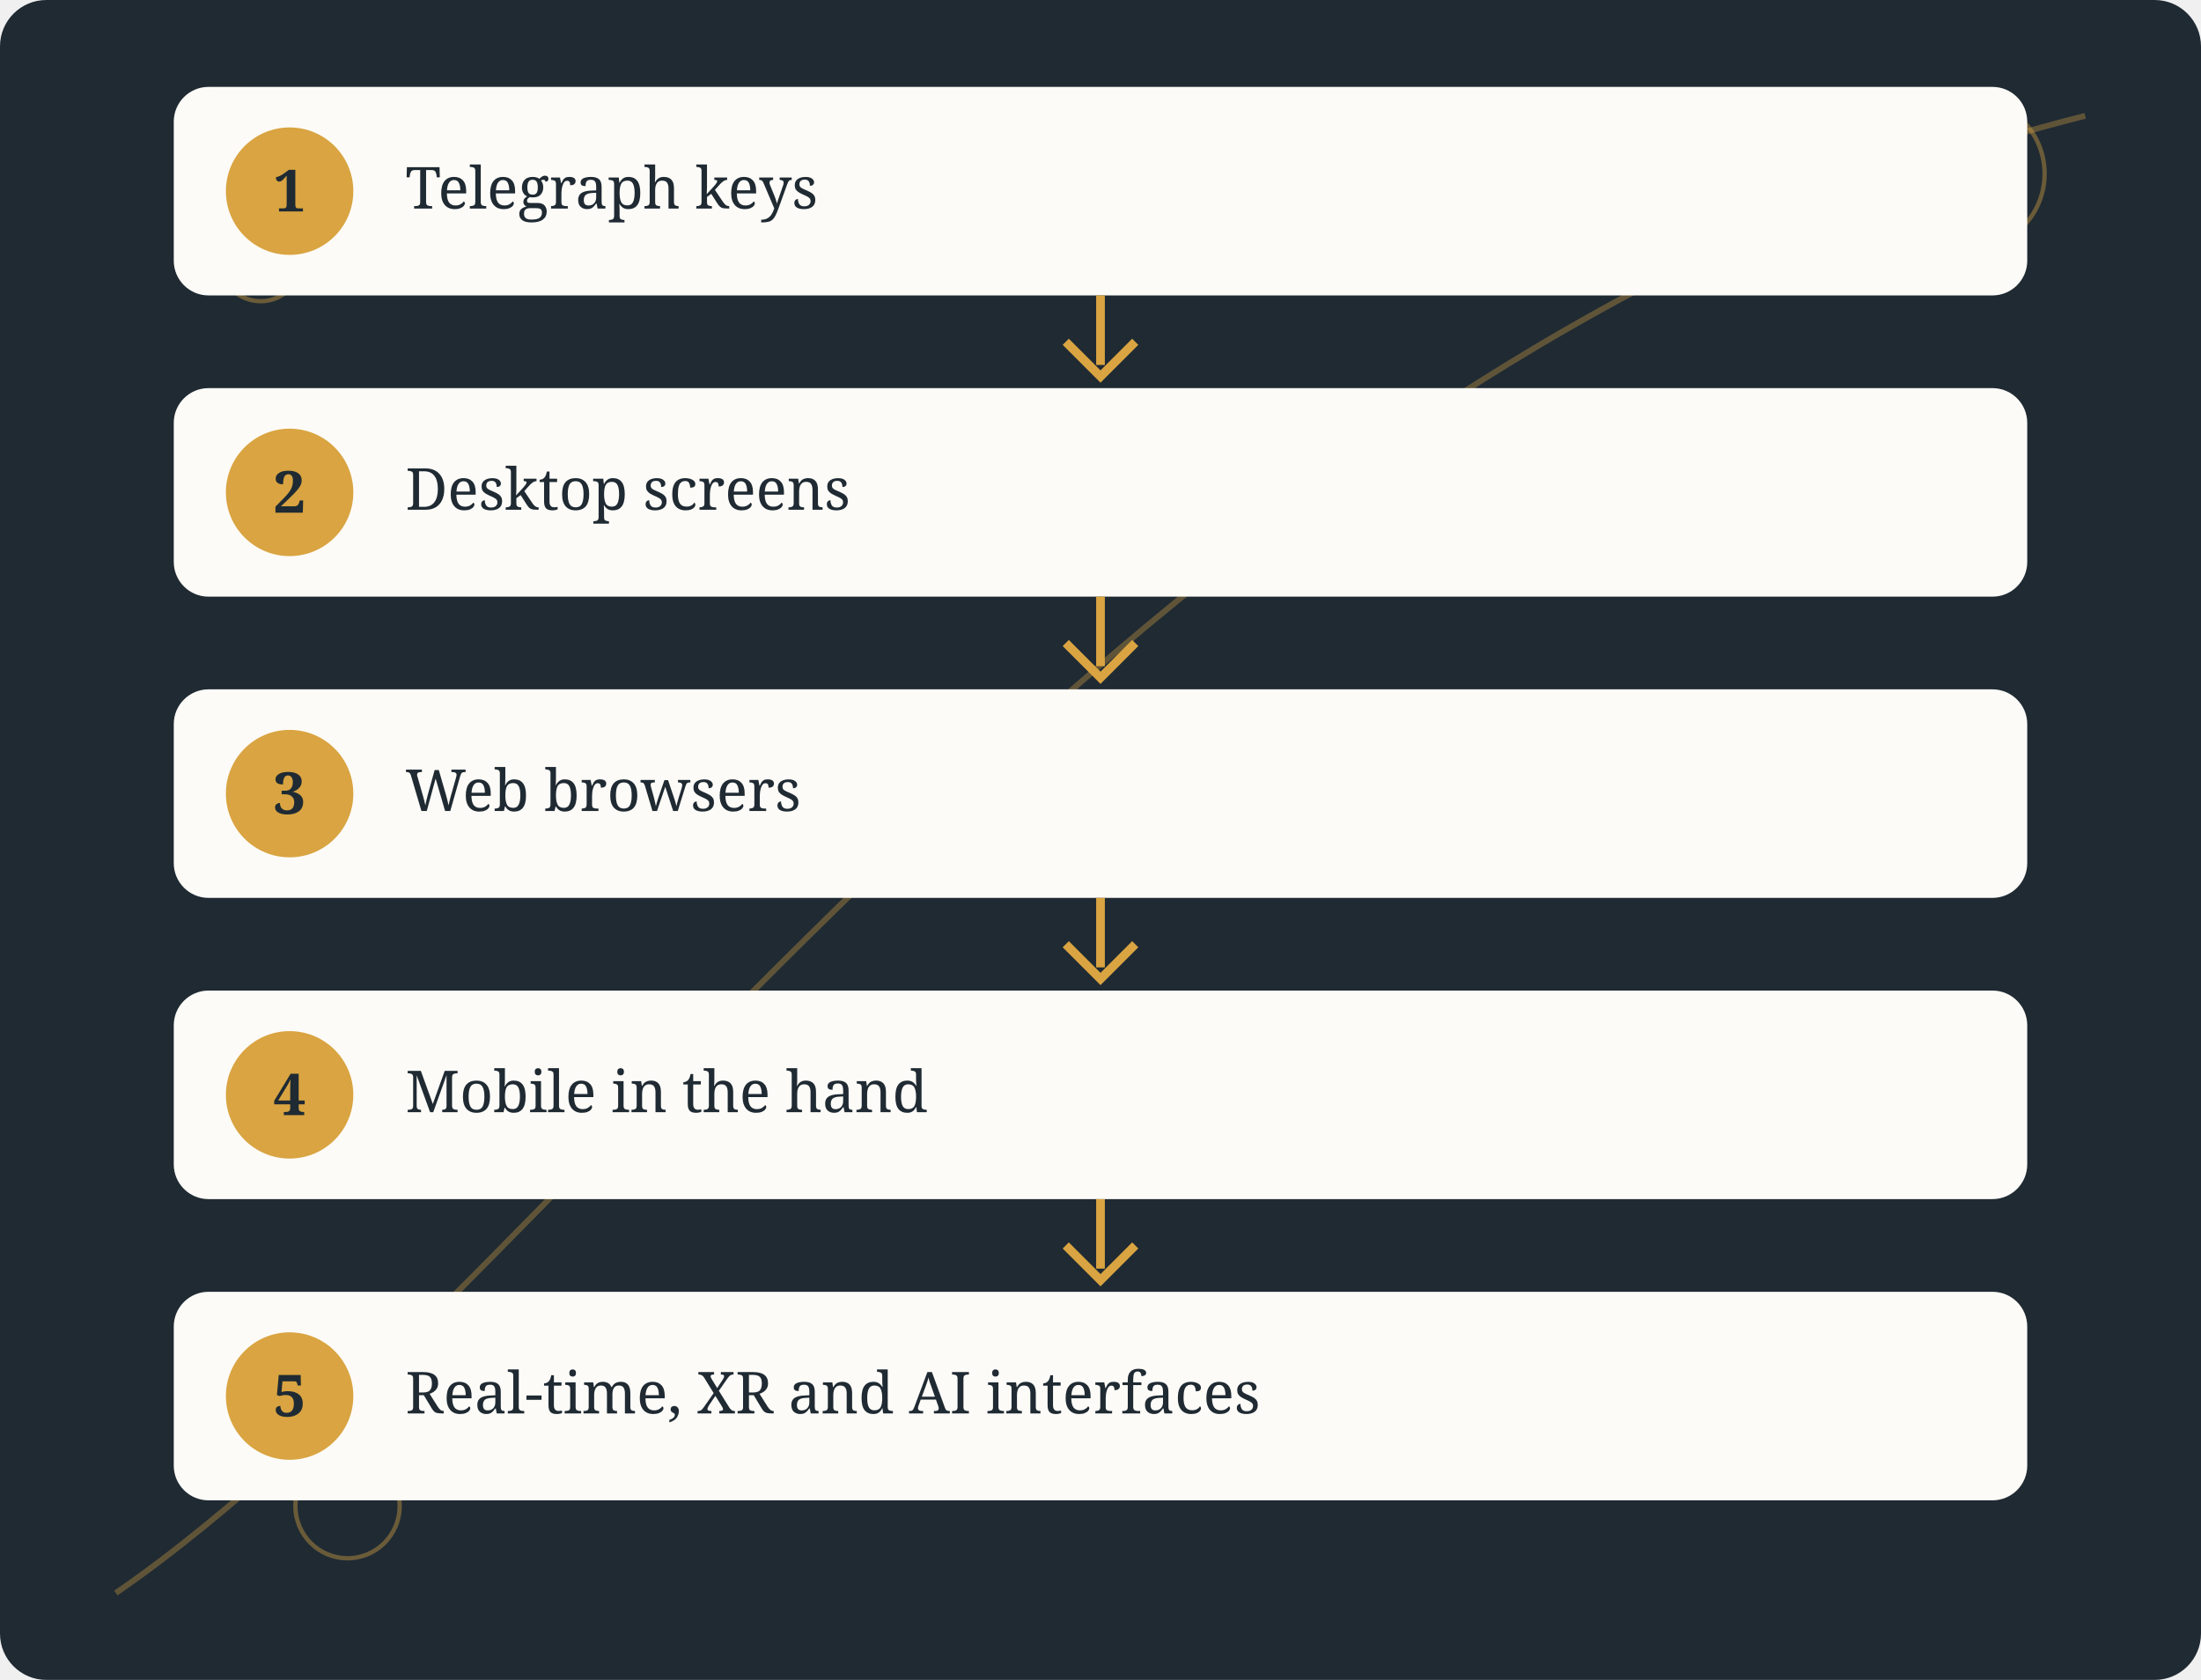
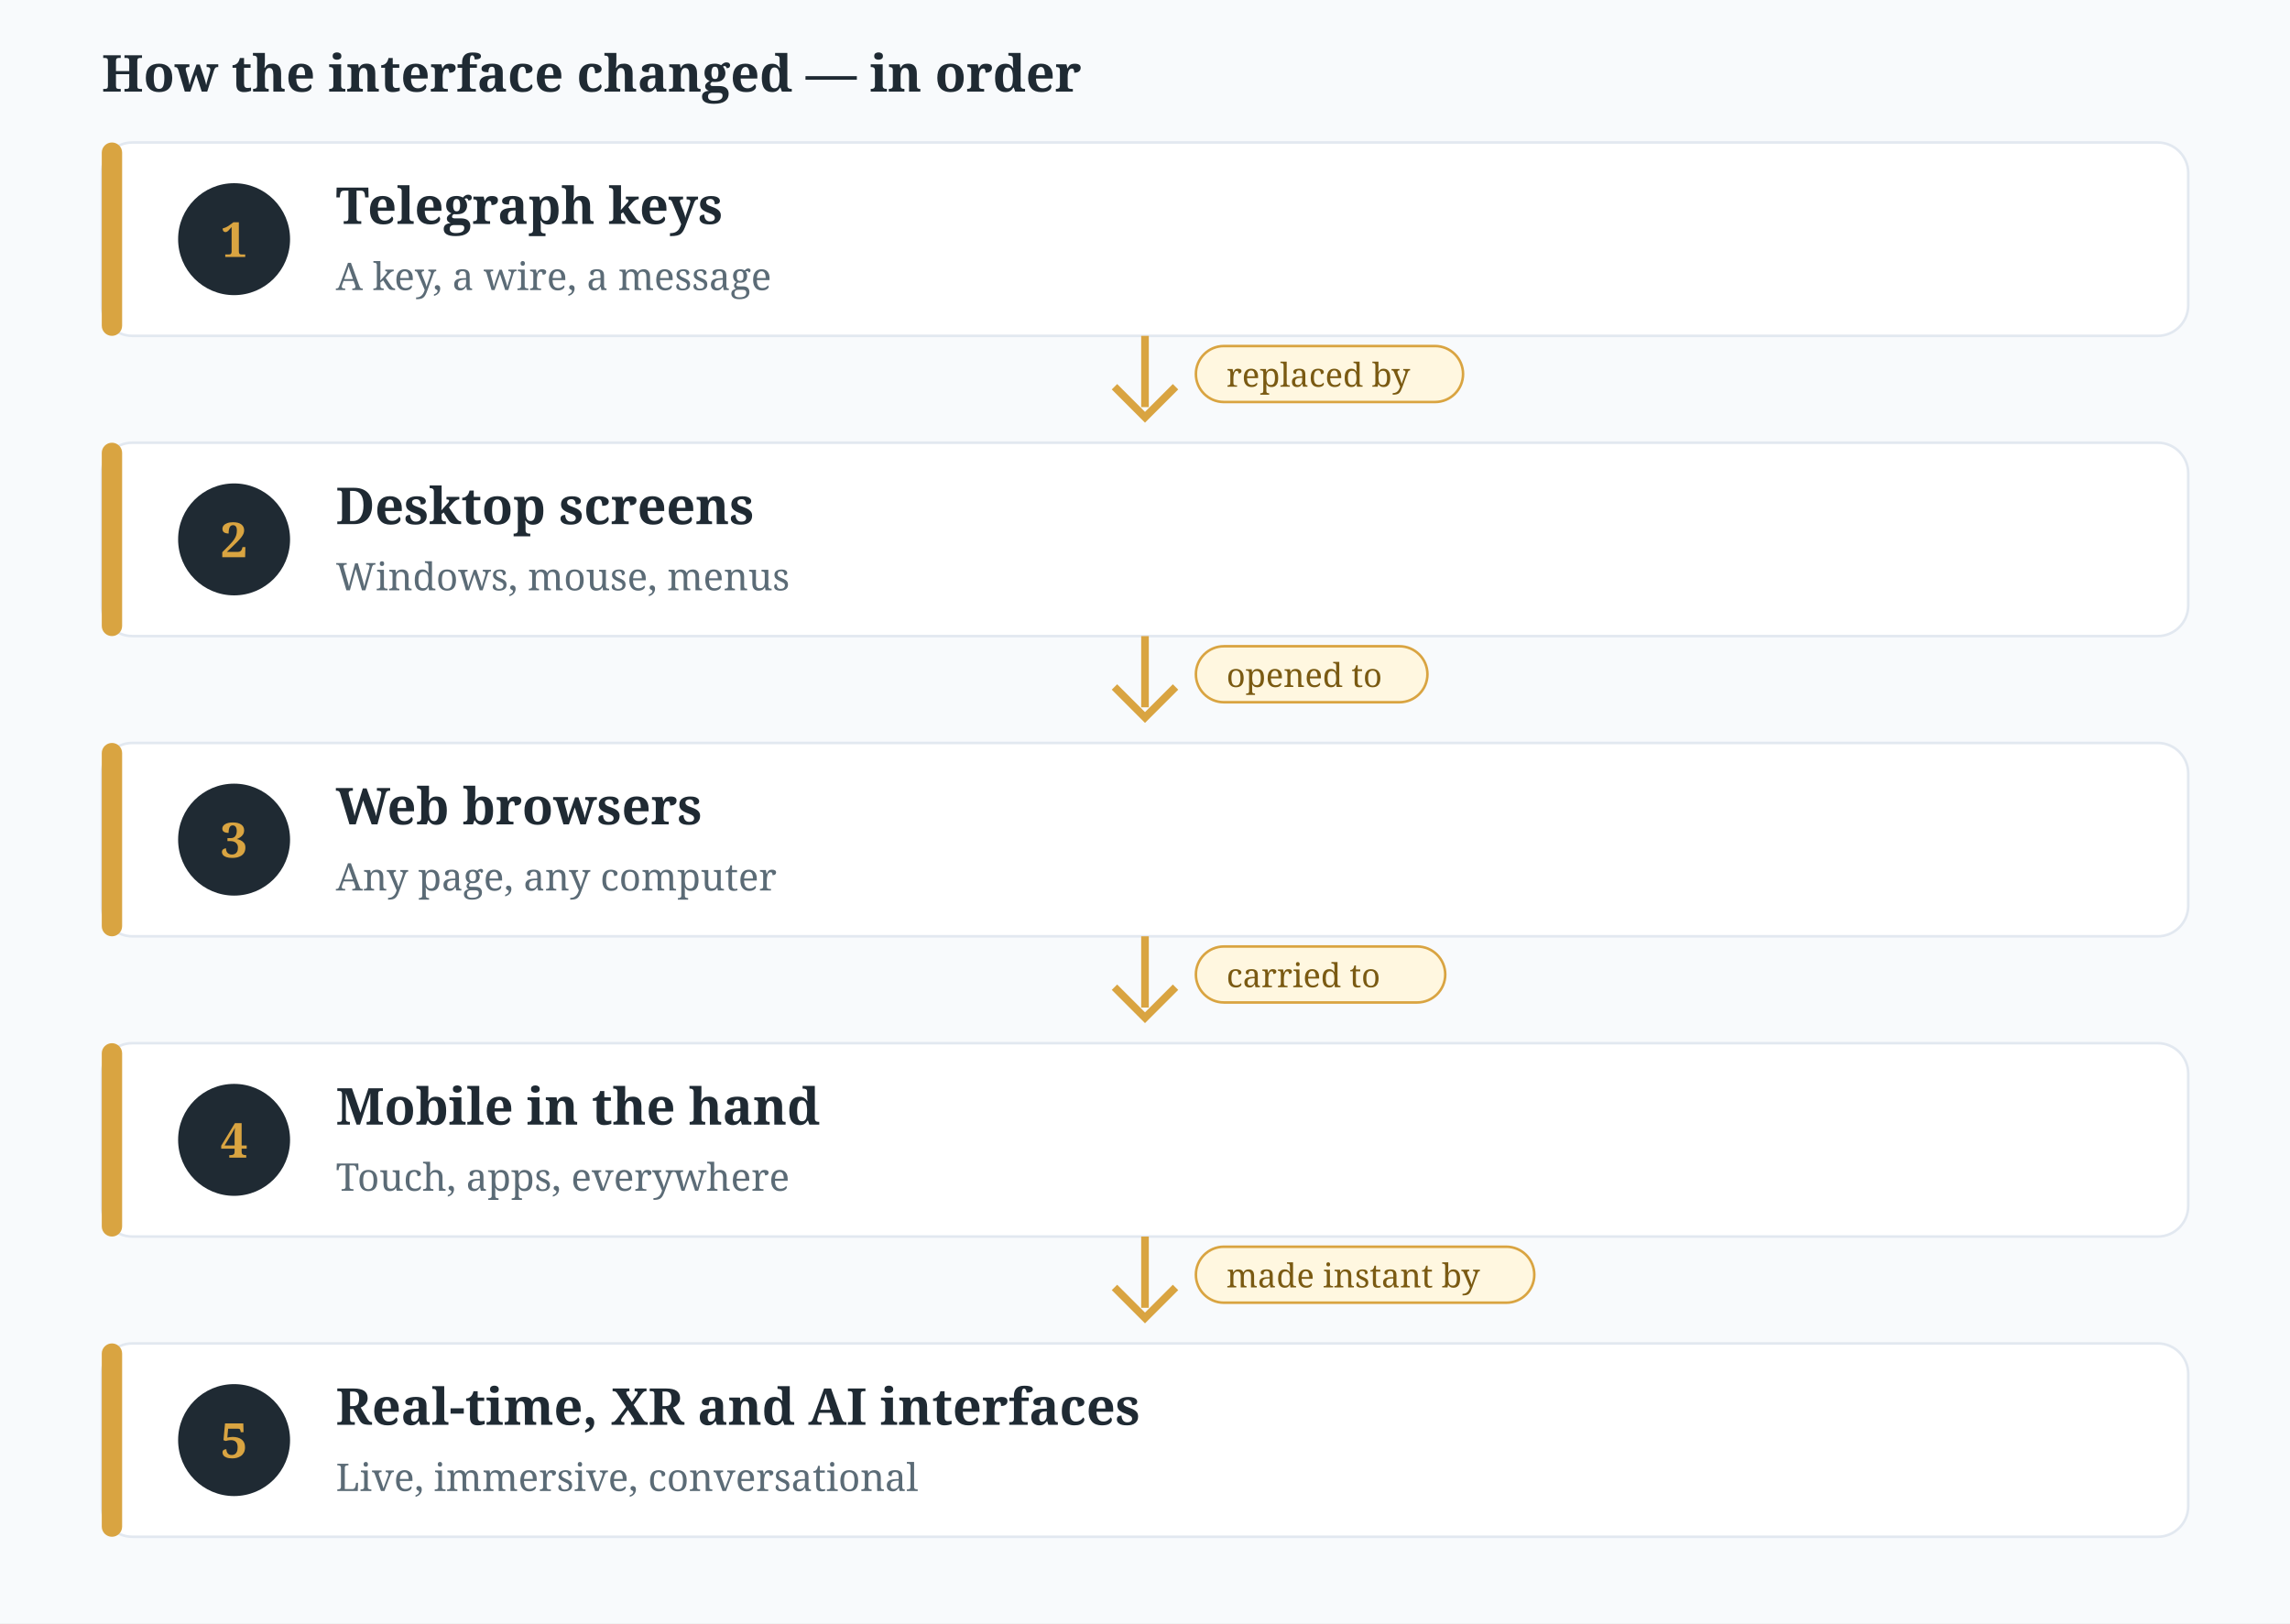
- <svg xmlns="http://www.w3.org/2000/svg" viewBox="0 0 760 580" role="img" aria-label="How the interface changed flow">
-   <rect width="760" height="580" rx="16" fill="#1f2a33" />
-   <path d="M40 550 C 200 440, 400 120, 720 40" fill="none" stroke="#d9a441" stroke-width="2" opacity="0.35" />
-   <circle cx="680" cy="60" r="26" fill="none" stroke="#d9a441" stroke-width="1.5" opacity="0.4" />
-   <circle cx="90" cy="90" r="14" fill="none" stroke="#d9a441" stroke-width="1.5" opacity="0.4" />
-   <circle cx="620" cy="180" r="10" fill="none" stroke="#d9a441" stroke-width="1.5" opacity="0.4" />
-   <circle cx="120" cy="520" r="18" fill="none" stroke="#d9a441" stroke-width="1.5" opacity="0.4" />
-   <rect x="60" y="30" width="640" height="72" rx="12" fill="#fdfbf7" />
-   <circle cx="100" cy="66" r="22" fill="#d9a441" />
-   <text x="100" y="73" text-anchor="middle" font-family="Georgia,serif" font-size="20" font-weight="700" fill="#1f2a33">1</text>
-   <text x="140" y="72" font-family="Georgia,serif" font-size="20" fill="#1f2a33">Telegraph keys</text>
-   <path d="M380 102 L380 126 M368 118 L380 130 L392 118" fill="none" stroke="#d9a441" stroke-width="3" />
-   <rect x="60" y="134" width="640" height="72" rx="12" fill="#fdfbf7" />
-   <circle cx="100" cy="170" r="22" fill="#d9a441" />
-   <text x="100" y="177" text-anchor="middle" font-family="Georgia,serif" font-size="20" font-weight="700" fill="#1f2a33">2</text>
-   <text x="140" y="176" font-family="Georgia,serif" font-size="20" fill="#1f2a33">Desktop screens</text>
-   <path d="M380 206 L380 230 M368 222 L380 234 L392 222" fill="none" stroke="#d9a441" stroke-width="3" />
-   <rect x="60" y="238" width="640" height="72" rx="12" fill="#fdfbf7" />
-   <circle cx="100" cy="274" r="22" fill="#d9a441" />
-   <text x="100" y="281" text-anchor="middle" font-family="Georgia,serif" font-size="20" font-weight="700" fill="#1f2a33">3</text>
-   <text x="140" y="280" font-family="Georgia,serif" font-size="20" fill="#1f2a33">Web browsers</text>
-   <path d="M380 310 L380 334 M368 326 L380 338 L392 326" fill="none" stroke="#d9a441" stroke-width="3" />
-   <rect x="60" y="342" width="640" height="72" rx="12" fill="#fdfbf7" />
-   <circle cx="100" cy="378" r="22" fill="#d9a441" />
-   <text x="100" y="385" text-anchor="middle" font-family="Georgia,serif" font-size="20" font-weight="700" fill="#1f2a33">4</text>
-   <text x="140" y="384" font-family="Georgia,serif" font-size="20" fill="#1f2a33">Mobile in the hand</text>
-   <path d="M380 414 L380 438 M368 430 L380 442 L392 430" fill="none" stroke="#d9a441" stroke-width="3" />
-   <rect x="60" y="446" width="640" height="72" rx="12" fill="#fdfbf7" />
-   <circle cx="100" cy="482" r="22" fill="#d9a441" />
-   <text x="100" y="489" text-anchor="middle" font-family="Georgia,serif" font-size="20" font-weight="700" fill="#1f2a33">5</text>
-   <text x="140" y="488" font-family="Georgia,serif" font-size="20" fill="#1f2a33">Real-time, XR and AI interfaces</text>
+ <svg xmlns="http://www.w3.org/2000/svg" viewBox="0 0 900 638" role="img" aria-label="How the interface changed flow">
+   <rect width="900" height="638" fill="#F8FAFC" />
+   <text x="40" y="36" font-family="Georgia,serif" font-size="20" font-weight="700" fill="#1F2A33">How the interface changed — in order</text>
+   <rect x="40" y="56" width="820" height="76" rx="12" fill="#FFFFFF" stroke="#E2E8F0" />
+   <rect x="40" y="56" width="8" height="76" rx="4" fill="#D9A441" />
+   <circle cx="92" cy="94" r="22" fill="#1F2A33" />
+   <text x="92" y="101" text-anchor="middle" font-family="Georgia,serif" font-size="19" font-weight="700" fill="#D9A441">1</text>
+   <text x="132" y="88" font-family="Georgia,serif" font-size="20" font-weight="700" fill="#1F2A33">Telegraph keys</text>
+   <text x="132" y="114" font-family="Georgia,serif" font-size="15" fill="#5B6B76">A key, a wire, a message</text>
+   <path d="M450 132 L450 160 M438 152 L450 164 L462 152" fill="none" stroke="#D9A441" stroke-width="3" />
+   <rect x="470" y="136" width="105" height="22" rx="11" fill="#FFF7E0" stroke="#D9A441" />
+   <text x="482" y="152" font-family="Georgia,serif" font-size="13" fill="#7A5A12">replaced by</text>
+   <rect x="40" y="174" width="820" height="76" rx="12" fill="#FFFFFF" stroke="#E2E8F0" />
+   <rect x="40" y="174" width="8" height="76" rx="4" fill="#D9A441" />
+   <circle cx="92" cy="212" r="22" fill="#1F2A33" />
+   <text x="92" y="219" text-anchor="middle" font-family="Georgia,serif" font-size="19" font-weight="700" fill="#D9A441">2</text>
+   <text x="132" y="206" font-family="Georgia,serif" font-size="20" font-weight="700" fill="#1F2A33">Desktop screens</text>
+   <text x="132" y="232" font-family="Georgia,serif" font-size="15" fill="#5B6B76">Windows, mouse, menus</text>
+   <path d="M450 250 L450 278 M438 270 L450 282 L462 270" fill="none" stroke="#D9A441" stroke-width="3" />
+   <rect x="470" y="254" width="91" height="22" rx="11" fill="#FFF7E0" stroke="#D9A441" />
+   <text x="482" y="270" font-family="Georgia,serif" font-size="13" fill="#7A5A12">opened to</text>
+   <rect x="40" y="292" width="820" height="76" rx="12" fill="#FFFFFF" stroke="#E2E8F0" />
+   <rect x="40" y="292" width="8" height="76" rx="4" fill="#D9A441" />
+   <circle cx="92" cy="330" r="22" fill="#1F2A33" />
+   <text x="92" y="337" text-anchor="middle" font-family="Georgia,serif" font-size="19" font-weight="700" fill="#D9A441">3</text>
+   <text x="132" y="324" font-family="Georgia,serif" font-size="20" font-weight="700" fill="#1F2A33">Web browsers</text>
+   <text x="132" y="350" font-family="Georgia,serif" font-size="15" fill="#5B6B76">Any page, any computer</text>
+   <path d="M450 368 L450 396 M438 388 L450 400 L462 388" fill="none" stroke="#D9A441" stroke-width="3" />
+   <rect x="470" y="372" width="98" height="22" rx="11" fill="#FFF7E0" stroke="#D9A441" />
+   <text x="482" y="388" font-family="Georgia,serif" font-size="13" fill="#7A5A12">carried to</text>
+   <rect x="40" y="410" width="820" height="76" rx="12" fill="#FFFFFF" stroke="#E2E8F0" />
+   <rect x="40" y="410" width="8" height="76" rx="4" fill="#D9A441" />
+   <circle cx="92" cy="448" r="22" fill="#1F2A33" />
+   <text x="92" y="455" text-anchor="middle" font-family="Georgia,serif" font-size="19" font-weight="700" fill="#D9A441">4</text>
+   <text x="132" y="442" font-family="Georgia,serif" font-size="20" font-weight="700" fill="#1F2A33">Mobile in the hand</text>
+   <text x="132" y="468" font-family="Georgia,serif" font-size="15" fill="#5B6B76">Touch, apps, everywhere</text>
+   <path d="M450 486 L450 514 M438 506 L450 518 L462 506" fill="none" stroke="#D9A441" stroke-width="3" />
+   <rect x="470" y="490" width="133" height="22" rx="11" fill="#FFF7E0" stroke="#D9A441" />
+   <text x="482" y="506" font-family="Georgia,serif" font-size="13" fill="#7A5A12">made instant by</text>
+   <rect x="40" y="528" width="820" height="76" rx="12" fill="#FFFFFF" stroke="#E2E8F0" />
+   <rect x="40" y="528" width="8" height="76" rx="4" fill="#D9A441" />
+   <circle cx="92" cy="566" r="22" fill="#1F2A33" />
+   <text x="92" y="573" text-anchor="middle" font-family="Georgia,serif" font-size="19" font-weight="700" fill="#D9A441">5</text>
+   <text x="132" y="560" font-family="Georgia,serif" font-size="20" font-weight="700" fill="#1F2A33">Real-time, XR and AI interfaces</text>
+   <text x="132" y="586" font-family="Georgia,serif" font-size="15" fill="#5B6B76">Live, immersive, conversational</text>
</svg>
